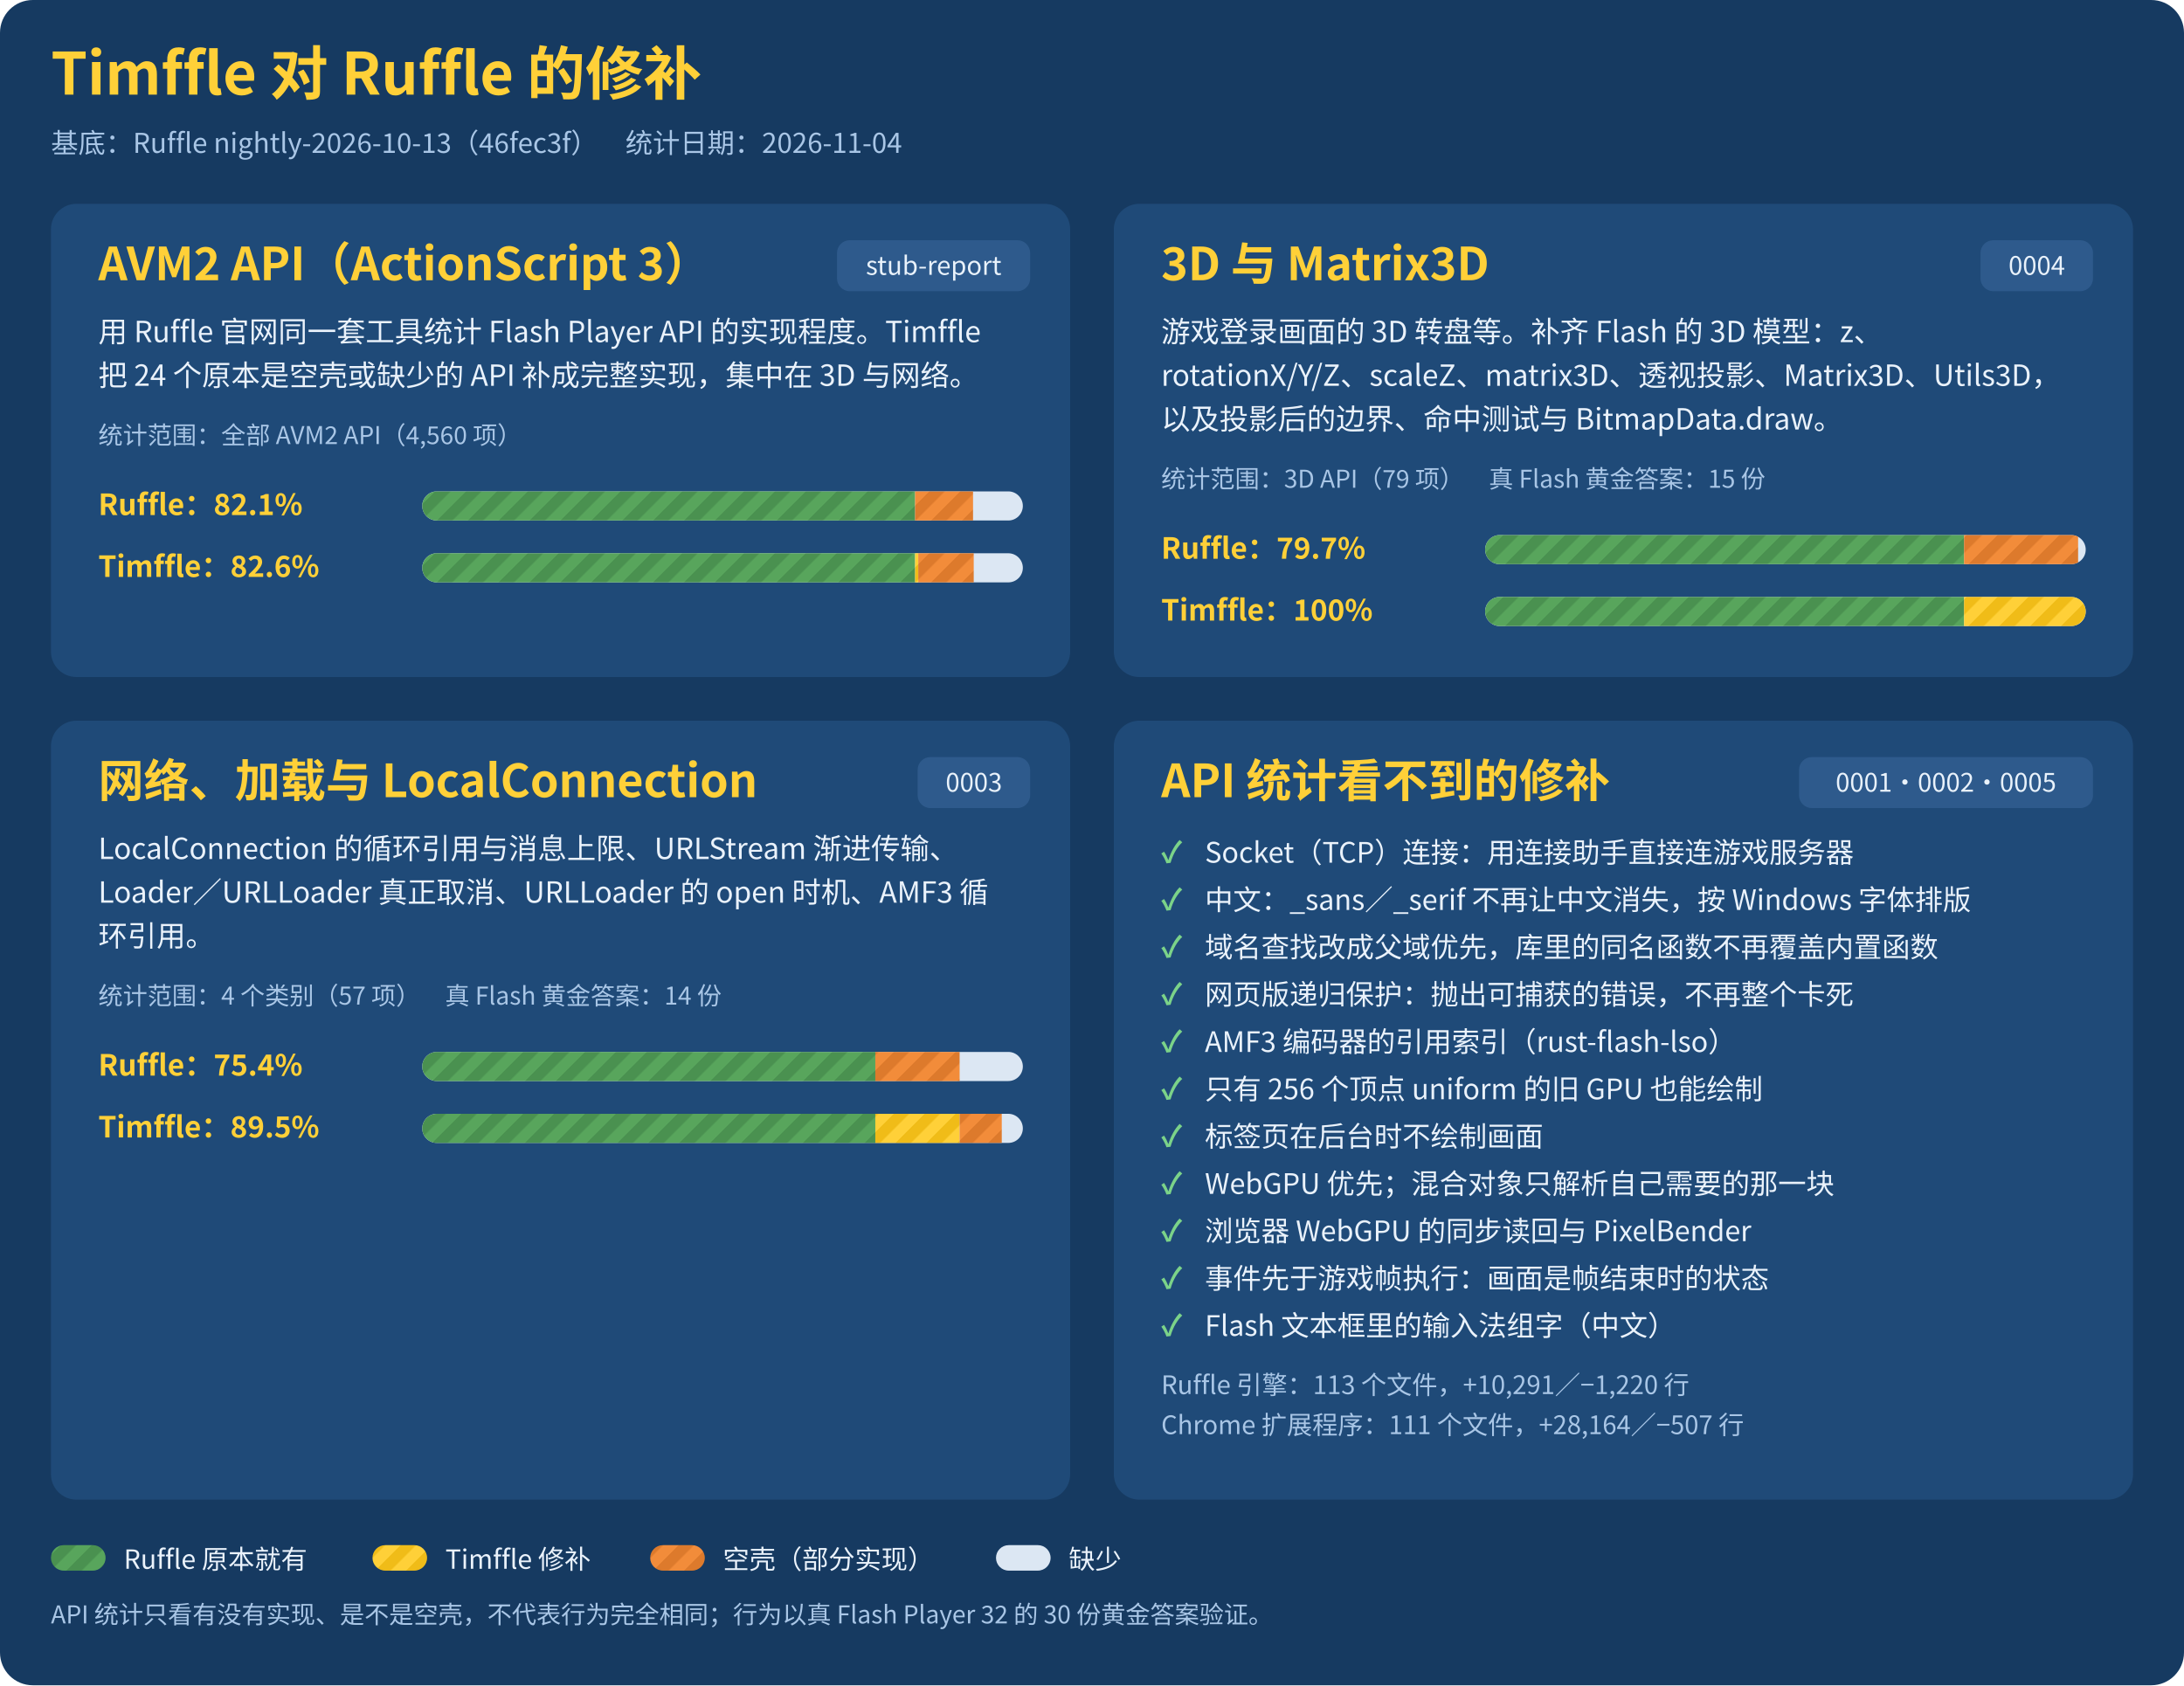
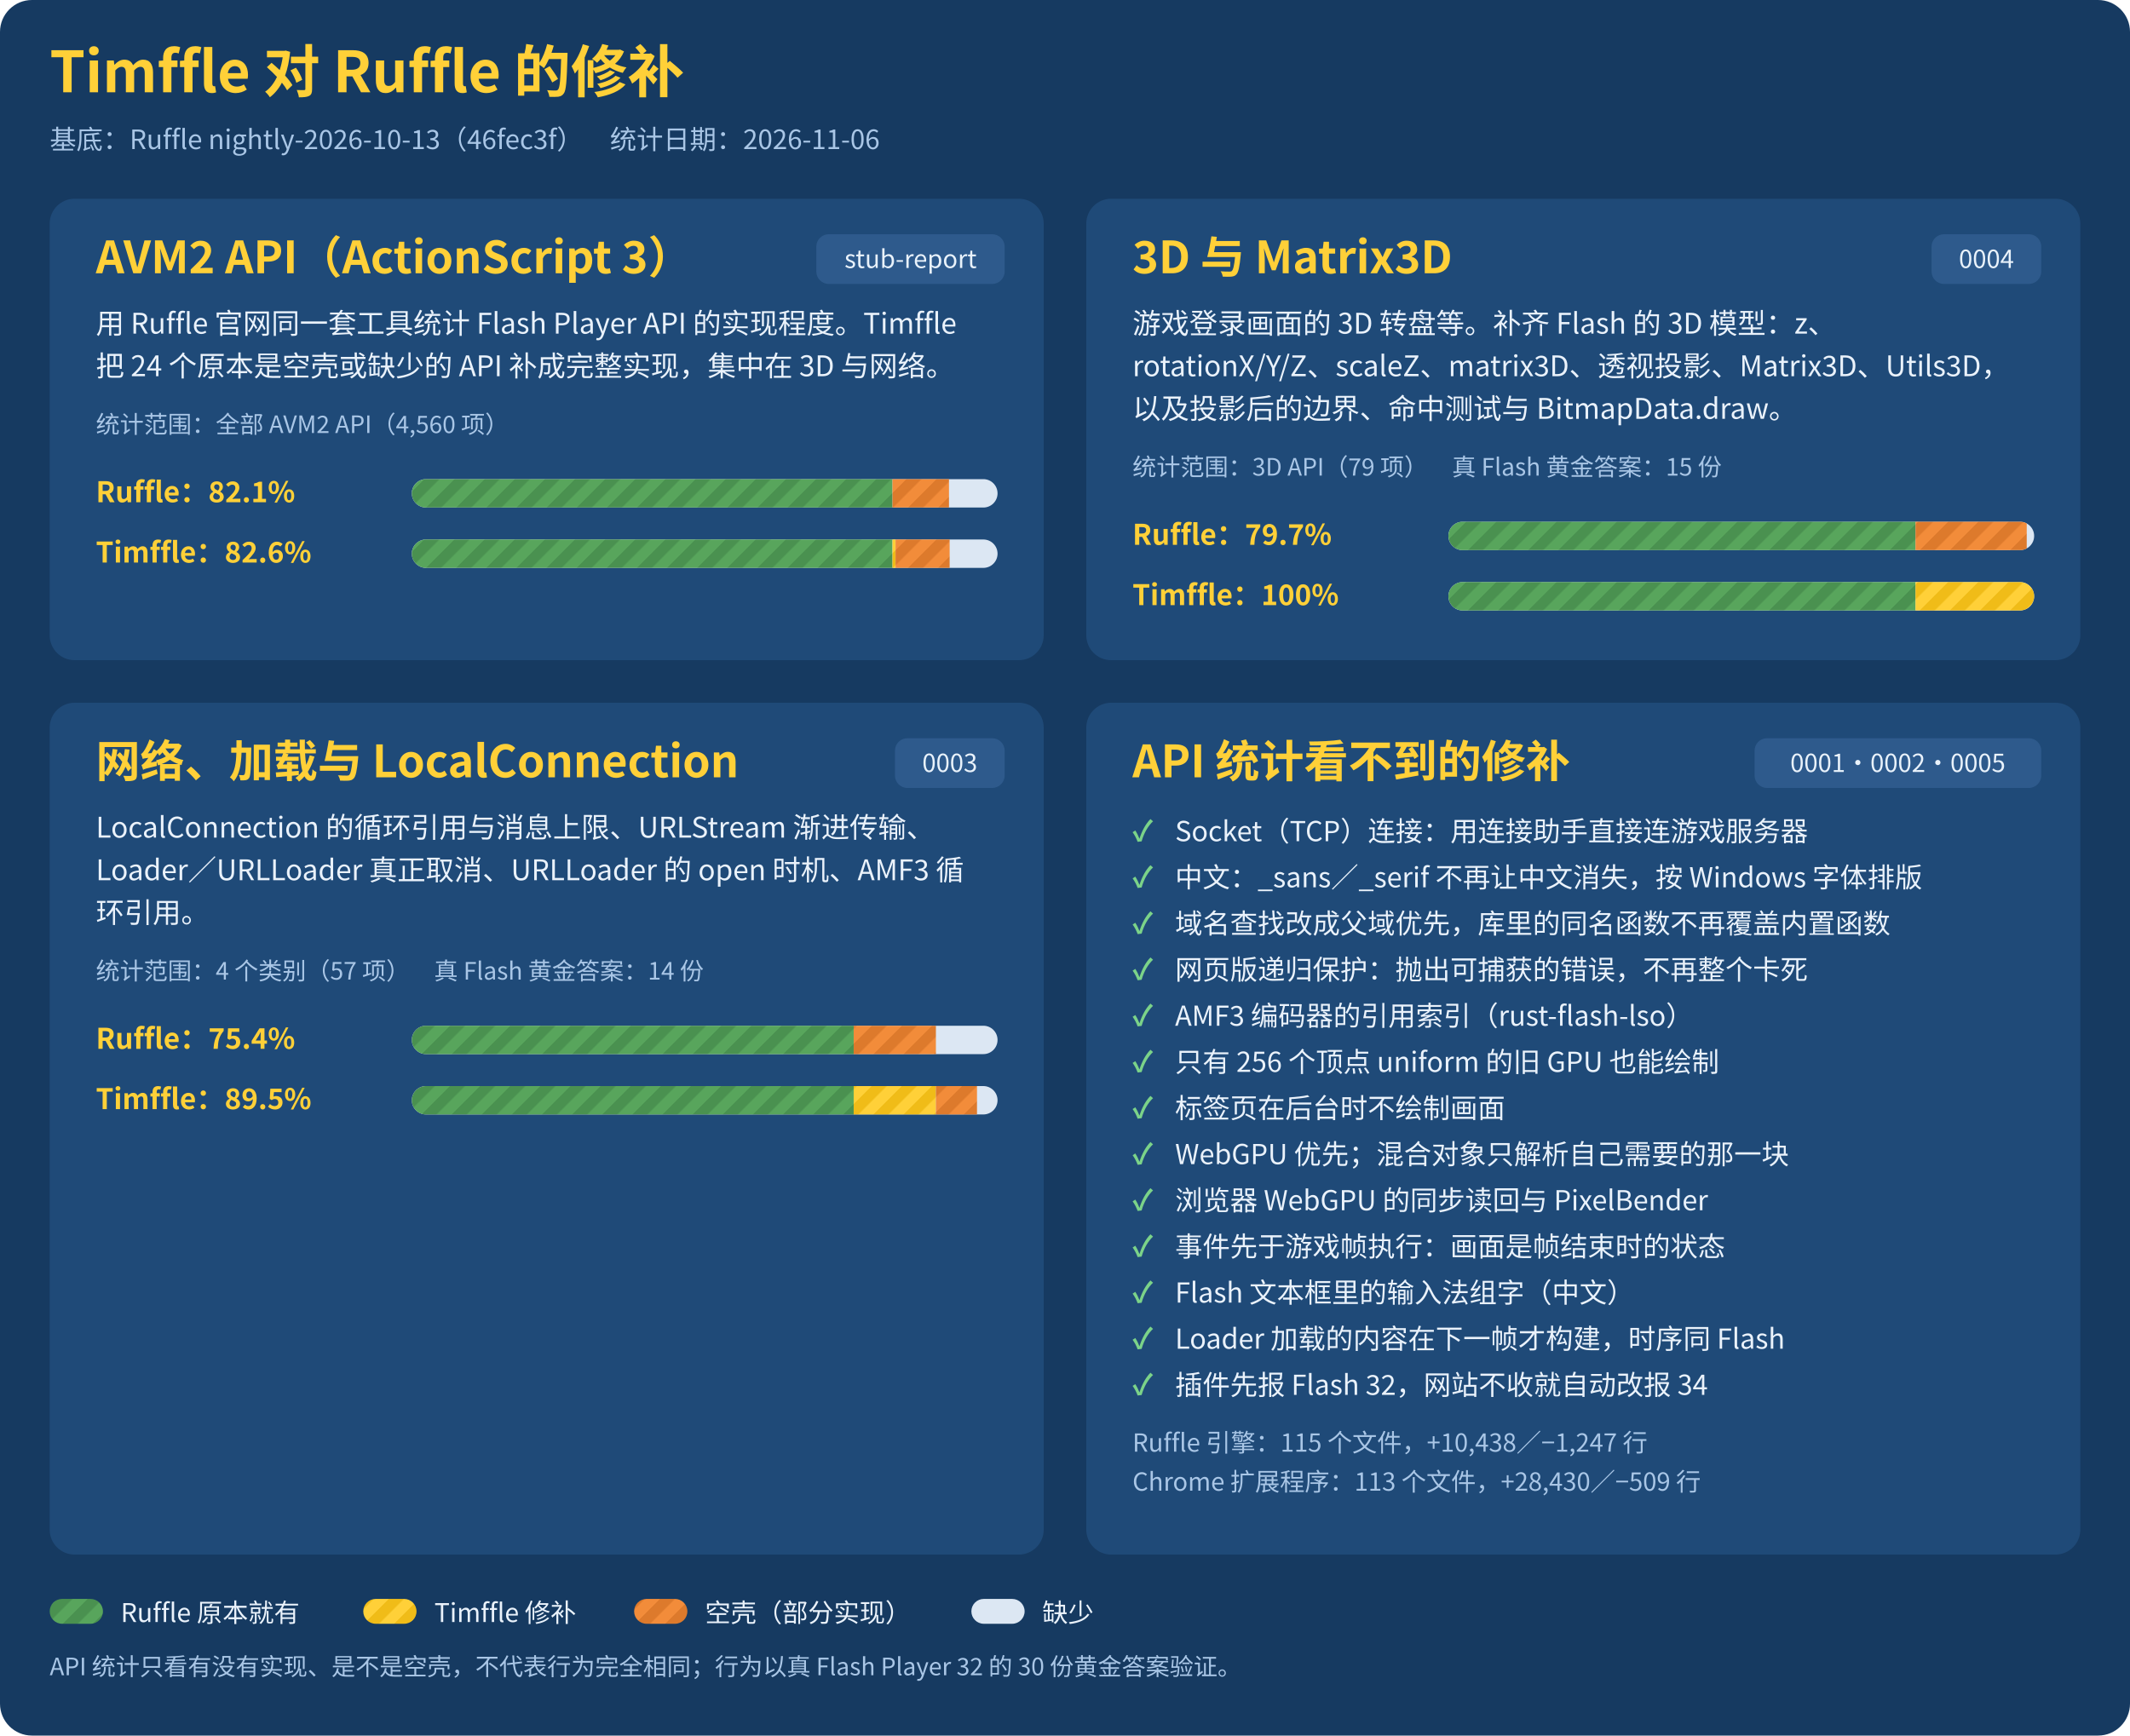
- <svg xmlns="http://www.w3.org/2000/svg" width="1200" height="926" viewBox="0 0 1200 926" role="img" aria-label="Timffle 对 Ruffle 的修补" font-family="'PingFang SC', 'Microsoft YaHei', 'Noto Sans CJK SC', 'Noto Sans SC', 'Segoe UI', sans-serif">
+ <svg xmlns="http://www.w3.org/2000/svg" width="1200" height="978" viewBox="0 0 1200 978" role="img" aria-label="Timffle 对 Ruffle 的修补" font-family="'PingFang SC', 'Microsoft YaHei', 'Noto Sans CJK SC', 'Noto Sans SC', 'Segoe UI', sans-serif">
  <defs>
    <pattern id="pg" width="12" height="12" patternUnits="userSpaceOnUse" patternTransform="rotate(45)">
      <rect width="12" height="12" fill="#58A55C" />
      <rect width="6" height="12" fill="#4A9150" />
    </pattern>
    <pattern id="py" width="12" height="12" patternUnits="userSpaceOnUse" patternTransform="rotate(45)">
      <rect width="12" height="12" fill="#FFD038" />
      <rect width="6" height="12" fill="#F0BC18" />
    </pattern>
    <pattern id="po" width="12" height="12" patternUnits="userSpaceOnUse" patternTransform="rotate(45)">
      <rect width="12" height="12" fill="#F28C3A" />
      <rect width="6" height="12" fill="#DD7A2C" />
    </pattern>
  </defs>
-   <rect width="1200" height="926" rx="18" fill="#163A61" />
+   <rect width="1200" height="978" rx="18" fill="#163A61" />
  <text x="28.0" y="52.0" font-size="32" fill="#FFD038" font-weight="bold" text-anchor="start">Timffle 对 Ruffle 的修补</text>
-   <text x="28.0" y="84.0" font-size="15" fill="#A9C6E6" font-weight="normal" text-anchor="start">基底：Ruffle nightly-2026-10-13（46fec3f）　统计日期：2026-11-04</text>
+   <text x="28.0" y="84.0" font-size="15" fill="#A9C6E6" font-weight="normal" text-anchor="start">基底：Ruffle nightly-2026-10-13（46fec3f）　统计日期：2026-11-06</text>
  <rect x="28" y="112" width="560" height="260" rx="14" fill="#1F4A78" />
  <rect x="459.9" y="132" width="106.1" height="28" rx="7" fill="#2E5A8C" />
  <text x="513.0" y="151.0" font-size="14" fill="#E9F2FB" font-weight="normal" text-anchor="middle">stub-report</text>
  <text x="54.0" y="154.0" font-size="25" fill="#FFD038" font-weight="bold" text-anchor="start">AVM2 API（ActionScript 3）</text>
  <text x="54.0" y="188.0" font-size="16" fill="#EAF2FB" font-weight="normal" text-anchor="start">用 Ruffle 官网同一套工具统计 Flash Player API 的实现程度。Timffle</text>
  <text x="54.0" y="212.0" font-size="16" fill="#EAF2FB" font-weight="normal" text-anchor="start">把 24 个原本是空壳或缺少的 API 补成完整实现，集中在 3D 与网络。</text>
  <text x="54.0" y="244.0" font-size="13.5" fill="#A9C6E6" font-weight="normal" text-anchor="start">统计范围：全部 AVM2 API（4,560 项）</text>
  <text x="54.0" y="283.0" font-size="16" fill="#FFD038" font-weight="bold" text-anchor="start">Ruffle：82.1%</text>
  <clipPath id="bzh-CN7">
    <rect x="232.0" y="270" width="330.0" height="16" rx="8" />
  </clipPath>
  <rect x="232.0" y="270" width="330.0" height="16" rx="8" fill="#DCE7F3" />
  <rect x="232.00" y="270" width="270.80" height="16" fill="url(#pg)" clip-path="url(#bzh-CN7)" />
  <rect x="502.80" y="270" width="31.84" height="16" fill="url(#po)" clip-path="url(#bzh-CN7)" />
  <text x="54.0" y="317.0" font-size="16" fill="#FFD038" font-weight="bold" text-anchor="start">Timffle：82.6%</text>
  <clipPath id="bzh-CN8">
    <rect x="232.0" y="304" width="330.0" height="16" rx="8" />
  </clipPath>
  <rect x="232.0" y="304" width="330.0" height="16" rx="8" fill="#DCE7F3" />
  <rect x="232.00" y="304" width="270.80" height="16" fill="url(#pg)" clip-path="url(#bzh-CN8)" />
  <rect x="502.80" y="304" width="1.74" height="16" fill="url(#py)" clip-path="url(#bzh-CN8)" />
  <rect x="504.54" y="304" width="30.47" height="16" fill="url(#po)" clip-path="url(#bzh-CN8)" />
  <rect x="612" y="112" width="560" height="260" rx="14" fill="#1F4A78" />
  <rect x="1088.2" y="132" width="61.8" height="28" rx="7" fill="#2E5A8C" />
  <text x="1119.1" y="151.0" font-size="14" fill="#E9F2FB" font-weight="normal" text-anchor="middle">0004</text>
  <text x="638.0" y="154.0" font-size="25" fill="#FFD038" font-weight="bold" text-anchor="start">3D 与 Matrix3D</text>
  <text x="638.0" y="188.0" font-size="16" fill="#EAF2FB" font-weight="normal" text-anchor="start">游戏登录画面的 3D 转盘等。补齐 Flash 的 3D 模型：z、</text>
  <text x="638.0" y="212.0" font-size="16" fill="#EAF2FB" font-weight="normal" text-anchor="start">rotationX/Y/Z、scaleZ、matrix3D、透视投影、Matrix3D、Utils3D，</text>
  <text x="638.0" y="236.0" font-size="16" fill="#EAF2FB" font-weight="normal" text-anchor="start">以及投影后的边界、命中测试与 BitmapData.draw。</text>
  <text x="638.0" y="268.0" font-size="13.5" fill="#A9C6E6" font-weight="normal" text-anchor="start">统计范围：3D API（79 项）　真 Flash 黄金答案：15 份</text>
  <text x="638.0" y="307.0" font-size="16" fill="#FFD038" font-weight="bold" text-anchor="start">Ruffle：79.7%</text>
  <clipPath id="bzh-CN9">
    <rect x="816.0" y="294" width="330.0" height="16" rx="8" />
  </clipPath>
  <rect x="816.0" y="294" width="330.0" height="16" rx="8" fill="#DCE7F3" />
  <rect x="816.00" y="294" width="263.16" height="16" fill="url(#pg)" clip-path="url(#bzh-CN9)" />
  <rect x="1079.16" y="294" width="62.66" height="16" fill="url(#po)" clip-path="url(#bzh-CN9)" />
  <text x="638.0" y="341.0" font-size="16" fill="#FFD038" font-weight="bold" text-anchor="start">Timffle：100%</text>
  <clipPath id="bzh-CN10">
    <rect x="816.0" y="328" width="330.0" height="16" rx="8" />
  </clipPath>
  <rect x="816.0" y="328" width="330.0" height="16" rx="8" fill="#DCE7F3" />
  <rect x="816.00" y="328" width="263.16" height="16" fill="url(#pg)" clip-path="url(#bzh-CN10)" />
  <rect x="1079.16" y="328" width="66.84" height="16" fill="url(#py)" clip-path="url(#bzh-CN10)" />
-   <rect x="28" y="396" width="560" height="428" rx="14" fill="#1F4A78" />
+   <rect x="28" y="396" width="560" height="480" rx="14" fill="#1F4A78" />
  <rect x="504.2" y="416" width="61.8" height="28" rx="7" fill="#2E5A8C" />
  <text x="535.1" y="435.0" font-size="14" fill="#E9F2FB" font-weight="normal" text-anchor="middle">0003</text>
  <text x="54.0" y="438.0" font-size="25" fill="#FFD038" font-weight="bold" text-anchor="start">网络、加载与 LocalConnection</text>
  <text x="54.0" y="472.0" font-size="16" fill="#EAF2FB" font-weight="normal" text-anchor="start">LocalConnection 的循环引用与消息上限、URLStream 渐进传输、</text>
  <text x="54.0" y="496.0" font-size="16" fill="#EAF2FB" font-weight="normal" text-anchor="start">Loader／URLLoader 真正取消、URLLoader 的 open 时机、AMF3 循</text>
  <text x="54.0" y="520.0" font-size="16" fill="#EAF2FB" font-weight="normal" text-anchor="start">环引用。</text>
  <text x="54.0" y="552.0" font-size="13.5" fill="#A9C6E6" font-weight="normal" text-anchor="start">统计范围：4 个类别（57 项）　真 Flash 黄金答案：14 份</text>
  <text x="54.0" y="591.0" font-size="16" fill="#FFD038" font-weight="bold" text-anchor="start">Ruffle：75.4%</text>
  <clipPath id="bzh-CN11">
    <rect x="232.0" y="578" width="330.0" height="16" rx="8" />
  </clipPath>
  <rect x="232.0" y="578" width="330.0" height="16" rx="8" fill="#DCE7F3" />
  <rect x="232.00" y="578" width="248.95" height="16" fill="url(#pg)" clip-path="url(#bzh-CN11)" />
  <rect x="480.95" y="578" width="46.32" height="16" fill="url(#po)" clip-path="url(#bzh-CN11)" />
  <text x="54.0" y="625.0" font-size="16" fill="#FFD038" font-weight="bold" text-anchor="start">Timffle：89.5%</text>
  <clipPath id="bzh-CN12">
    <rect x="232.0" y="612" width="330.0" height="16" rx="8" />
  </clipPath>
  <rect x="232.0" y="612" width="330.0" height="16" rx="8" fill="#DCE7F3" />
  <rect x="232.00" y="612" width="248.95" height="16" fill="url(#pg)" clip-path="url(#bzh-CN12)" />
  <rect x="480.95" y="612" width="46.32" height="16" fill="url(#py)" clip-path="url(#bzh-CN12)" />
  <rect x="527.26" y="612" width="23.16" height="16" fill="url(#po)" clip-path="url(#bzh-CN12)" />
-   <rect x="612" y="396" width="560" height="428" rx="14" fill="#1F4A78" />
+   <rect x="612" y="396" width="560" height="480" rx="14" fill="#1F4A78" />
  <rect x="988.5" y="416" width="161.5" height="28" rx="7" fill="#2E5A8C" />
  <text x="1069.2" y="435.0" font-size="14" fill="#E9F2FB" font-weight="normal" text-anchor="middle">0001・0002・0005</text>
  <text x="638.0" y="438.0" font-size="25" fill="#FFD038" font-weight="bold" text-anchor="start">API 统计看不到的修补</text>
  <text x="638.0" y="474.0" font-size="16" fill="#7BD389" font-weight="bold" text-anchor="start">✓</text>
  <text x="662.0" y="474.0" font-size="15.5" fill="#EAF2FB" font-weight="normal" text-anchor="start">Socket（TCP）连接：用连接助手直接连游戏服务器</text>
  <text x="638.0" y="500.0" font-size="16" fill="#7BD389" font-weight="bold" text-anchor="start">✓</text>
  <text x="662.0" y="500.0" font-size="15.5" fill="#EAF2FB" font-weight="normal" text-anchor="start">中文：_sans／_serif 不再让中文消失，按 Windows 字体排版</text>
  <text x="638.0" y="526.0" font-size="16" fill="#7BD389" font-weight="bold" text-anchor="start">✓</text>
  <text x="662.0" y="526.0" font-size="15.5" fill="#EAF2FB" font-weight="normal" text-anchor="start">域名查找改成父域优先，库里的同名函数不再覆盖内置函数</text>
  <text x="638.0" y="552.0" font-size="16" fill="#7BD389" font-weight="bold" text-anchor="start">✓</text>
  <text x="662.0" y="552.0" font-size="15.5" fill="#EAF2FB" font-weight="normal" text-anchor="start">网页版递归保护：抛出可捕获的错误，不再整个卡死</text>
  <text x="638.0" y="578.0" font-size="16" fill="#7BD389" font-weight="bold" text-anchor="start">✓</text>
  <text x="662.0" y="578.0" font-size="15.5" fill="#EAF2FB" font-weight="normal" text-anchor="start">AMF3 编码器的引用索引（rust-flash-lso）</text>
  <text x="638.0" y="604.0" font-size="16" fill="#7BD389" font-weight="bold" text-anchor="start">✓</text>
  <text x="662.0" y="604.0" font-size="15.5" fill="#EAF2FB" font-weight="normal" text-anchor="start">只有 256 个顶点 uniform 的旧 GPU 也能绘制</text>
  <text x="638.0" y="630.0" font-size="16" fill="#7BD389" font-weight="bold" text-anchor="start">✓</text>
  <text x="662.0" y="630.0" font-size="15.5" fill="#EAF2FB" font-weight="normal" text-anchor="start">标签页在后台时不绘制画面</text>
  <text x="638.0" y="656.0" font-size="16" fill="#7BD389" font-weight="bold" text-anchor="start">✓</text>
  <text x="662.0" y="656.0" font-size="15.5" fill="#EAF2FB" font-weight="normal" text-anchor="start">WebGPU 优先；混合对象只解析自己需要的那一块</text>
  <text x="638.0" y="682.0" font-size="16" fill="#7BD389" font-weight="bold" text-anchor="start">✓</text>
  <text x="662.0" y="682.0" font-size="15.5" fill="#EAF2FB" font-weight="normal" text-anchor="start">浏览器 WebGPU 的同步读回与 PixelBender</text>
  <text x="638.0" y="708.0" font-size="16" fill="#7BD389" font-weight="bold" text-anchor="start">✓</text>
  <text x="662.0" y="708.0" font-size="15.5" fill="#EAF2FB" font-weight="normal" text-anchor="start">事件先于游戏帧执行：画面是帧结束时的状态</text>
  <text x="638.0" y="734.0" font-size="16" fill="#7BD389" font-weight="bold" text-anchor="start">✓</text>
  <text x="662.0" y="734.0" font-size="15.5" fill="#EAF2FB" font-weight="normal" text-anchor="start">Flash 文本框里的输入法组字（中文）</text>
-   <text x="638.0" y="766.0" font-size="14" fill="#A9C6E6" font-weight="normal" text-anchor="start">Ruffle 引擎：113 个文件，+10,291／−1,220 行</text>
-   <text x="638.0" y="788.0" font-size="14" fill="#A9C6E6" font-weight="normal" text-anchor="start">Chrome 扩展程序：111 个文件，+28,164／−507 行</text>
-   <rect x="28" y="849" width="30" height="14" rx="7" fill="url(#pg)" />
-   <text x="68.0" y="862.0" font-size="14.5" fill="#EAF2FB" font-weight="normal" text-anchor="start">Ruffle 原本就有</text>
-   <rect x="204.66" y="849" width="30" height="14" rx="7" fill="url(#py)" />
-   <text x="244.7" y="862.0" font-size="14.5" fill="#EAF2FB" font-weight="normal" text-anchor="start">Timffle 修补</text>
-   <rect x="357.25" y="849" width="30" height="14" rx="7" fill="url(#po)" />
-   <text x="397.2" y="862.0" font-size="14.5" fill="#EAF2FB" font-weight="normal" text-anchor="start">空壳（部分实现）</text>
-   <rect x="547.25" y="849" width="30" height="14" rx="7" fill="#DCE7F3" />
-   <text x="587.2" y="862.0" font-size="14.5" fill="#EAF2FB" font-weight="normal" text-anchor="start">缺少</text>
-   <text x="28.0" y="892.0" font-size="13.5" fill="#A9C6E6" font-weight="normal" text-anchor="start">API 统计只看有没有实现、是不是空壳，不代表行为完全相同；行为以真 Flash Player 32 的 30 份黄金答案验证。</text>
+   <text x="638.0" y="760.0" font-size="16" fill="#7BD389" font-weight="bold" text-anchor="start">✓</text>
+   <text x="662.0" y="760.0" font-size="15.5" fill="#EAF2FB" font-weight="normal" text-anchor="start">Loader 加载的内容在下一帧才构建，时序同 Flash</text>
+   <text x="638.0" y="786.0" font-size="16" fill="#7BD389" font-weight="bold" text-anchor="start">✓</text>
+   <text x="662.0" y="786.0" font-size="15.5" fill="#EAF2FB" font-weight="normal" text-anchor="start">插件先报 Flash 32，网站不收就自动改报 34</text>
+   <text x="638.0" y="818.0" font-size="14" fill="#A9C6E6" font-weight="normal" text-anchor="start">Ruffle 引擎：115 个文件，+10,438／−1,247 行</text>
+   <text x="638.0" y="840.0" font-size="14" fill="#A9C6E6" font-weight="normal" text-anchor="start">Chrome 扩展程序：113 个文件，+28,430／−509 行</text>
+   <rect x="28" y="901" width="30" height="14" rx="7" fill="url(#pg)" />
+   <text x="68.0" y="914.0" font-size="14.5" fill="#EAF2FB" font-weight="normal" text-anchor="start">Ruffle 原本就有</text>
+   <rect x="204.66" y="901" width="30" height="14" rx="7" fill="url(#py)" />
+   <text x="244.7" y="914.0" font-size="14.5" fill="#EAF2FB" font-weight="normal" text-anchor="start">Timffle 修补</text>
+   <rect x="357.25" y="901" width="30" height="14" rx="7" fill="url(#po)" />
+   <text x="397.2" y="914.0" font-size="14.5" fill="#EAF2FB" font-weight="normal" text-anchor="start">空壳（部分实现）</text>
+   <rect x="547.25" y="901" width="30" height="14" rx="7" fill="#DCE7F3" />
+   <text x="587.2" y="914.0" font-size="14.5" fill="#EAF2FB" font-weight="normal" text-anchor="start">缺少</text>
+   <text x="28.0" y="944.0" font-size="13.5" fill="#A9C6E6" font-weight="normal" text-anchor="start">API 统计只看有没有实现、是不是空壳，不代表行为完全相同；行为以真 Flash Player 32 的 30 份黄金答案验证。</text>
</svg>
